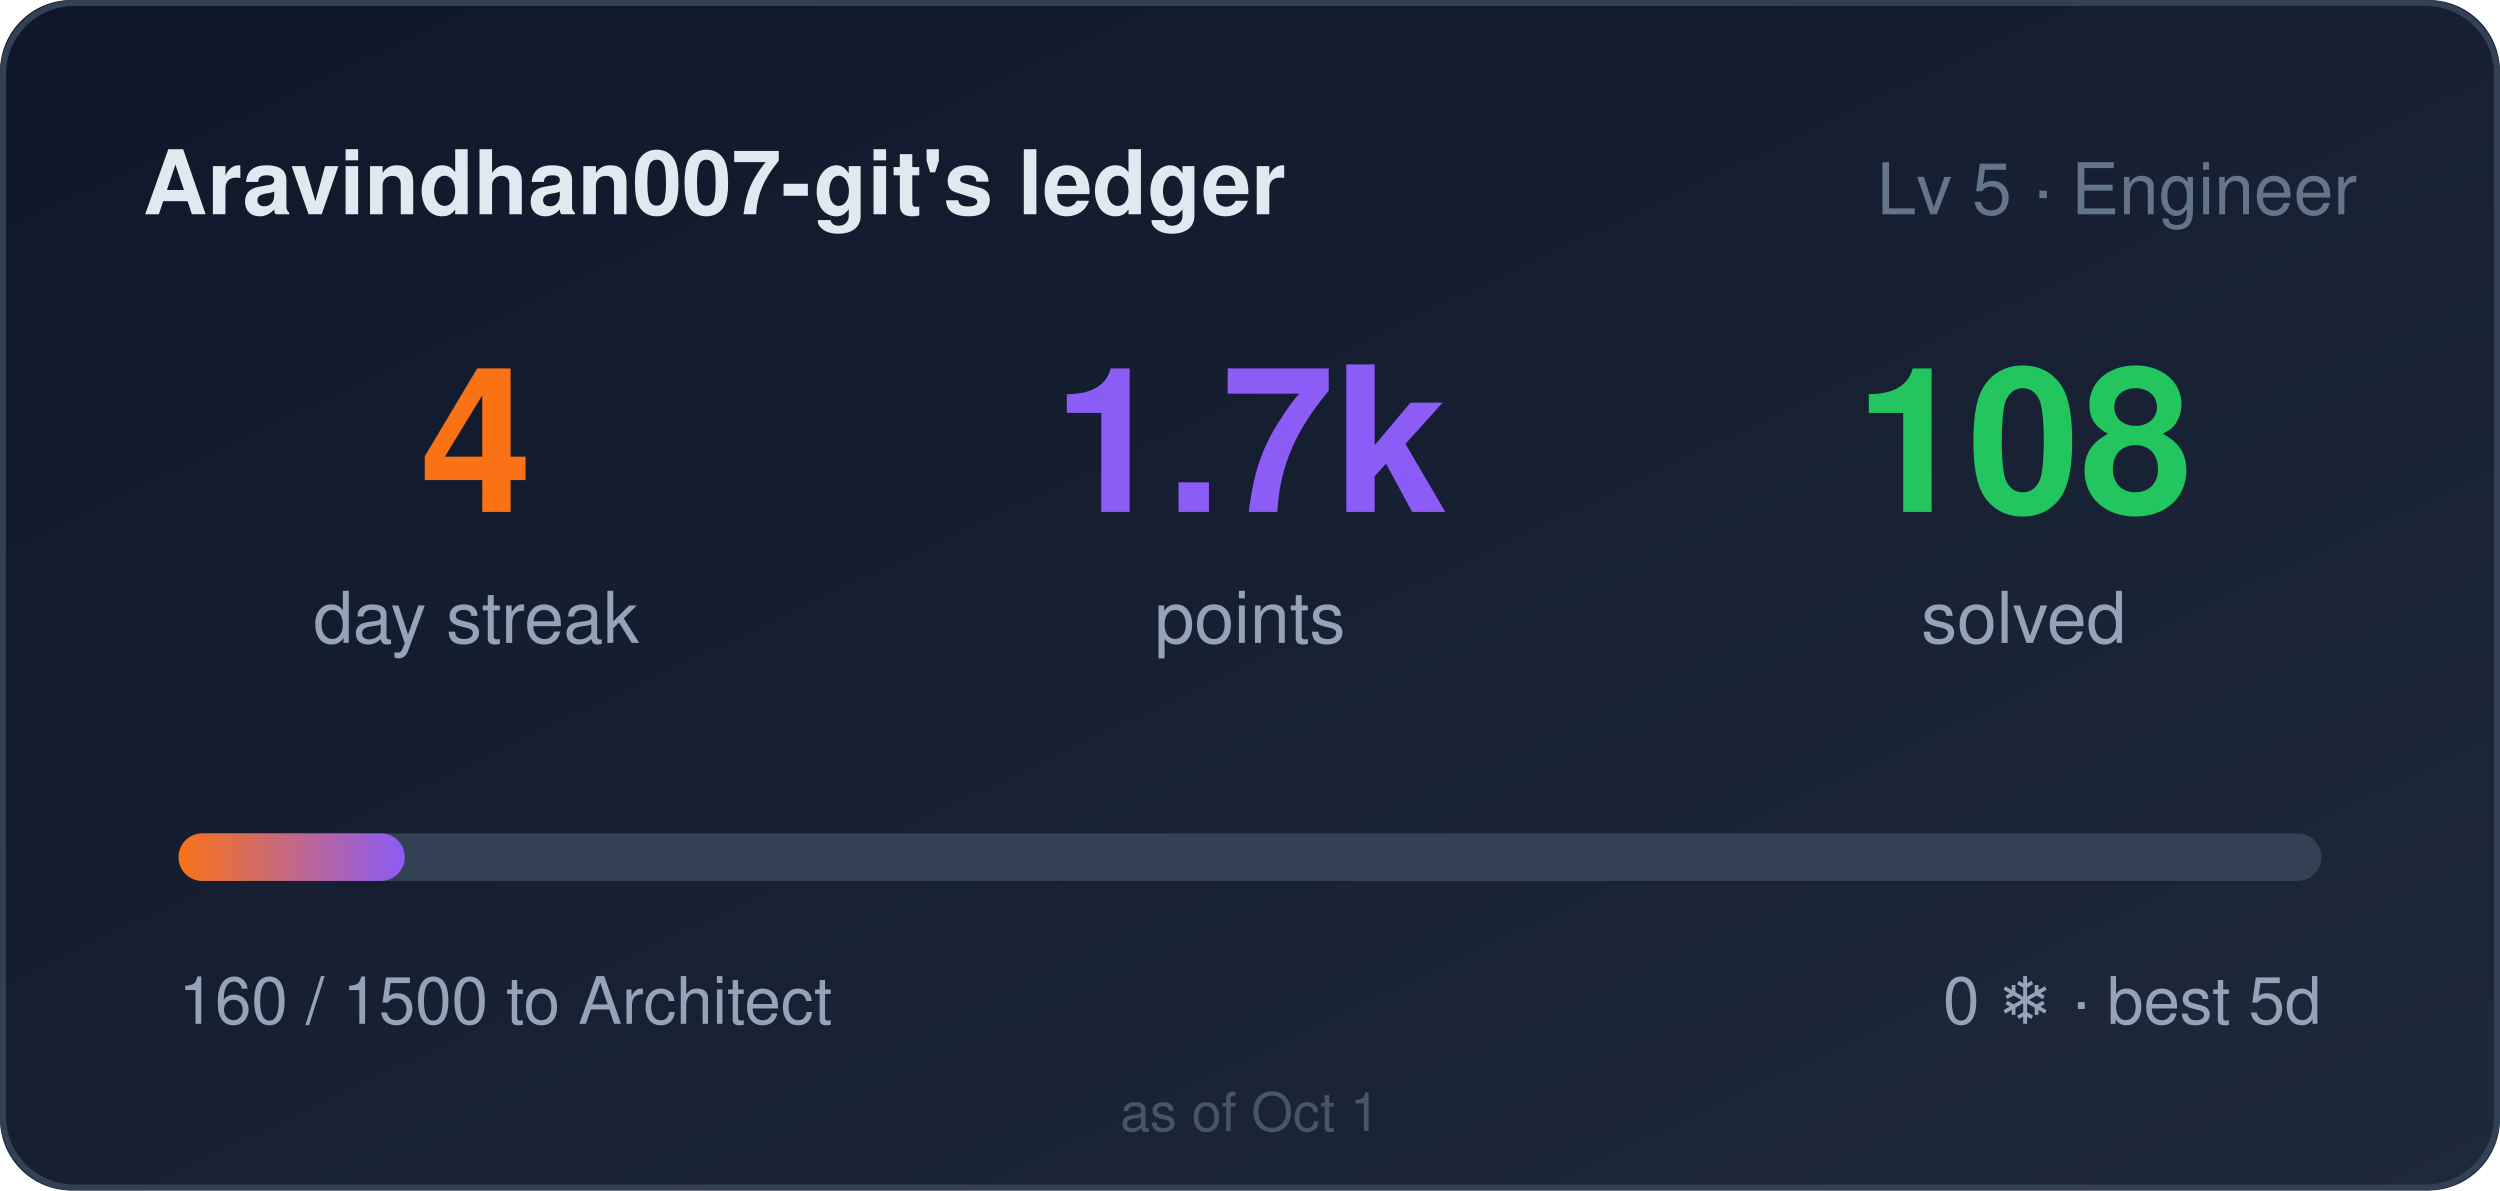
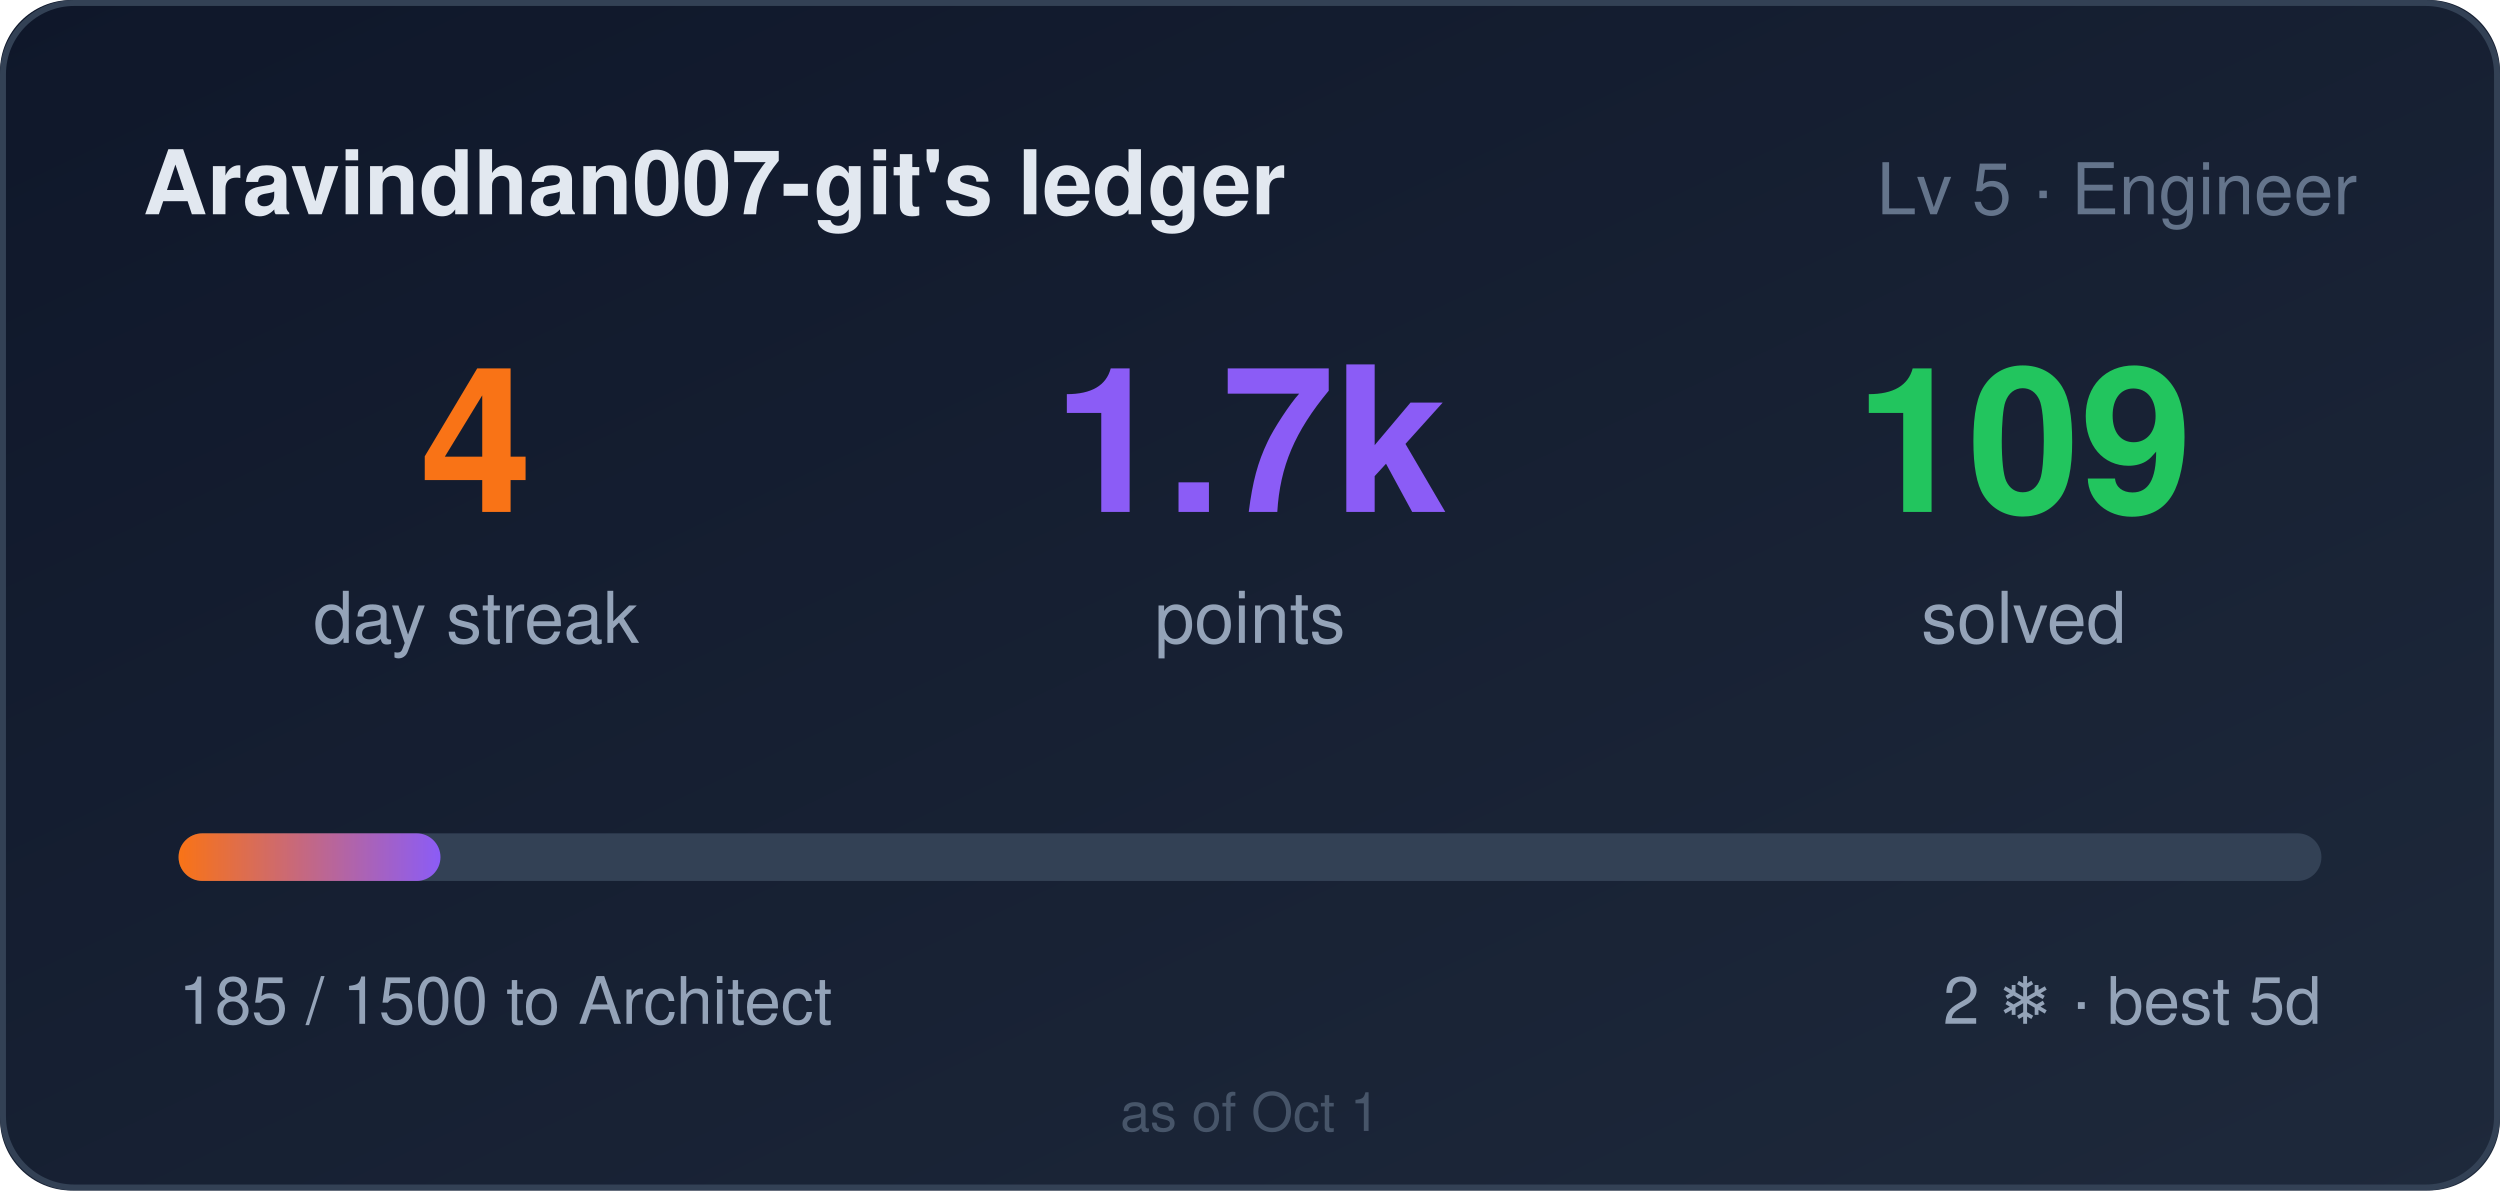
- <svg xmlns="http://www.w3.org/2000/svg" width="420" height="200" role="img" aria-label="Aravindhan007-git's ledger: 4 day streak, 1660 points">
+ <svg xmlns="http://www.w3.org/2000/svg" width="420" height="200" role="img" aria-label="Aravindhan007-git's ledger: 4 day streak, 1685 points">
  <style>
    .bar,.n{transform-box:fill-box}
    .bar{transform-origin:left center}
    @media (prefers-reduced-motion: no-preference){
      .bar{animation:cl-grow .9s cubic-bezier(.22,1,.36,1) both}
      .n{animation:cl-rise .5s ease-out both}
      .n2{animation-delay:.08s}
      .n3{animation-delay:.16s}
    }
    @keyframes cl-grow{from{transform:scaleX(0)}to{transform:scaleX(1)}}
    @keyframes cl-rise{from{opacity:0;transform:translateY(6px)}to{opacity:1;transform:none}}
  </style>
  <defs>
    <linearGradient id="bg" x1="0" y1="0" x2="1" y2="1">
      <stop offset="0" stop-color="#0f172a" />
      <stop offset="1" stop-color="#1e293b" />
    </linearGradient>
    <linearGradient id="bar" x1="0" y1="0" x2="1" y2="0">
      <stop offset="0" stop-color="#f97316" />
      <stop offset="1" stop-color="#8b5cf6" />
    </linearGradient>
  </defs>
  <rect width="420" height="200" rx="12" fill="url(#bg)" />
  <rect x="0.5" y="0.5" width="419" height="199" rx="12" fill="none" stroke="#334155" />
  <text x="24" y="36" fill="#e2e8f0" font-size="15" font-weight="600" font-family="Segoe UI,Helvetica,Arial,sans-serif">Aravindhan007-git's ledger</text>
  <text x="396" y="36" fill="#64748b" font-size="12" text-anchor="end" font-family="Segoe UI,Helvetica,Arial,sans-serif">Lv 5 · Engineer</text>
  <g font-family="Segoe UI,Helvetica,Arial,sans-serif">
    <text class="n n1" x="80" y="86" fill="#f97316" font-size="34" font-weight="700" text-anchor="middle">4</text>
    <text x="80" y="108" fill="#94a3b8" font-size="12" text-anchor="middle">day streak</text>
    <text class="n n2" x="210" y="86" fill="#8b5cf6" font-size="34" font-weight="700" text-anchor="middle">1.7k</text>
    <text x="210" y="108" fill="#94a3b8" font-size="12" text-anchor="middle">points</text>
-     <text class="n n3" x="340" y="86" fill="#22c55e" font-size="34" font-weight="700" text-anchor="middle">108</text>
+     <text class="n n3" x="340" y="86" fill="#22c55e" font-size="34" font-weight="700" text-anchor="middle">109</text>
    <text x="340" y="108" fill="#94a3b8" font-size="12" text-anchor="middle">solved</text>
  </g>
  <rect x="30" y="140" width="360" height="8" rx="4" fill="#334155" />
-   <rect class="bar" x="30" y="140" width="38" height="8" rx="4" fill="url(#bar)" />
-   <text x="30" y="172" fill="#94a3b8" font-size="11" font-family="Segoe UI,Helvetica,Arial,sans-serif">160 / 1500 to Architect</text>
-   <text x="390" y="172" fill="#94a3b8" font-size="11" text-anchor="end" font-family="Segoe UI,Helvetica,Arial,sans-serif">0 ❄ · best 5d</text>
+   <rect class="bar" x="30" y="140" width="44" height="8" rx="4" fill="url(#bar)" />
+   <text x="30" y="172" fill="#94a3b8" font-size="11" font-family="Segoe UI,Helvetica,Arial,sans-serif">185 / 1500 to Architect</text>
+   <text x="390" y="172" fill="#94a3b8" font-size="11" text-anchor="end" font-family="Segoe UI,Helvetica,Arial,sans-serif">2 ❄ · best 5d</text>
  <text x="210" y="190" fill="#475569" font-size="9" text-anchor="middle" font-family="Segoe UI,Helvetica,Arial,sans-serif">as of Oct 1</text>
</svg>
